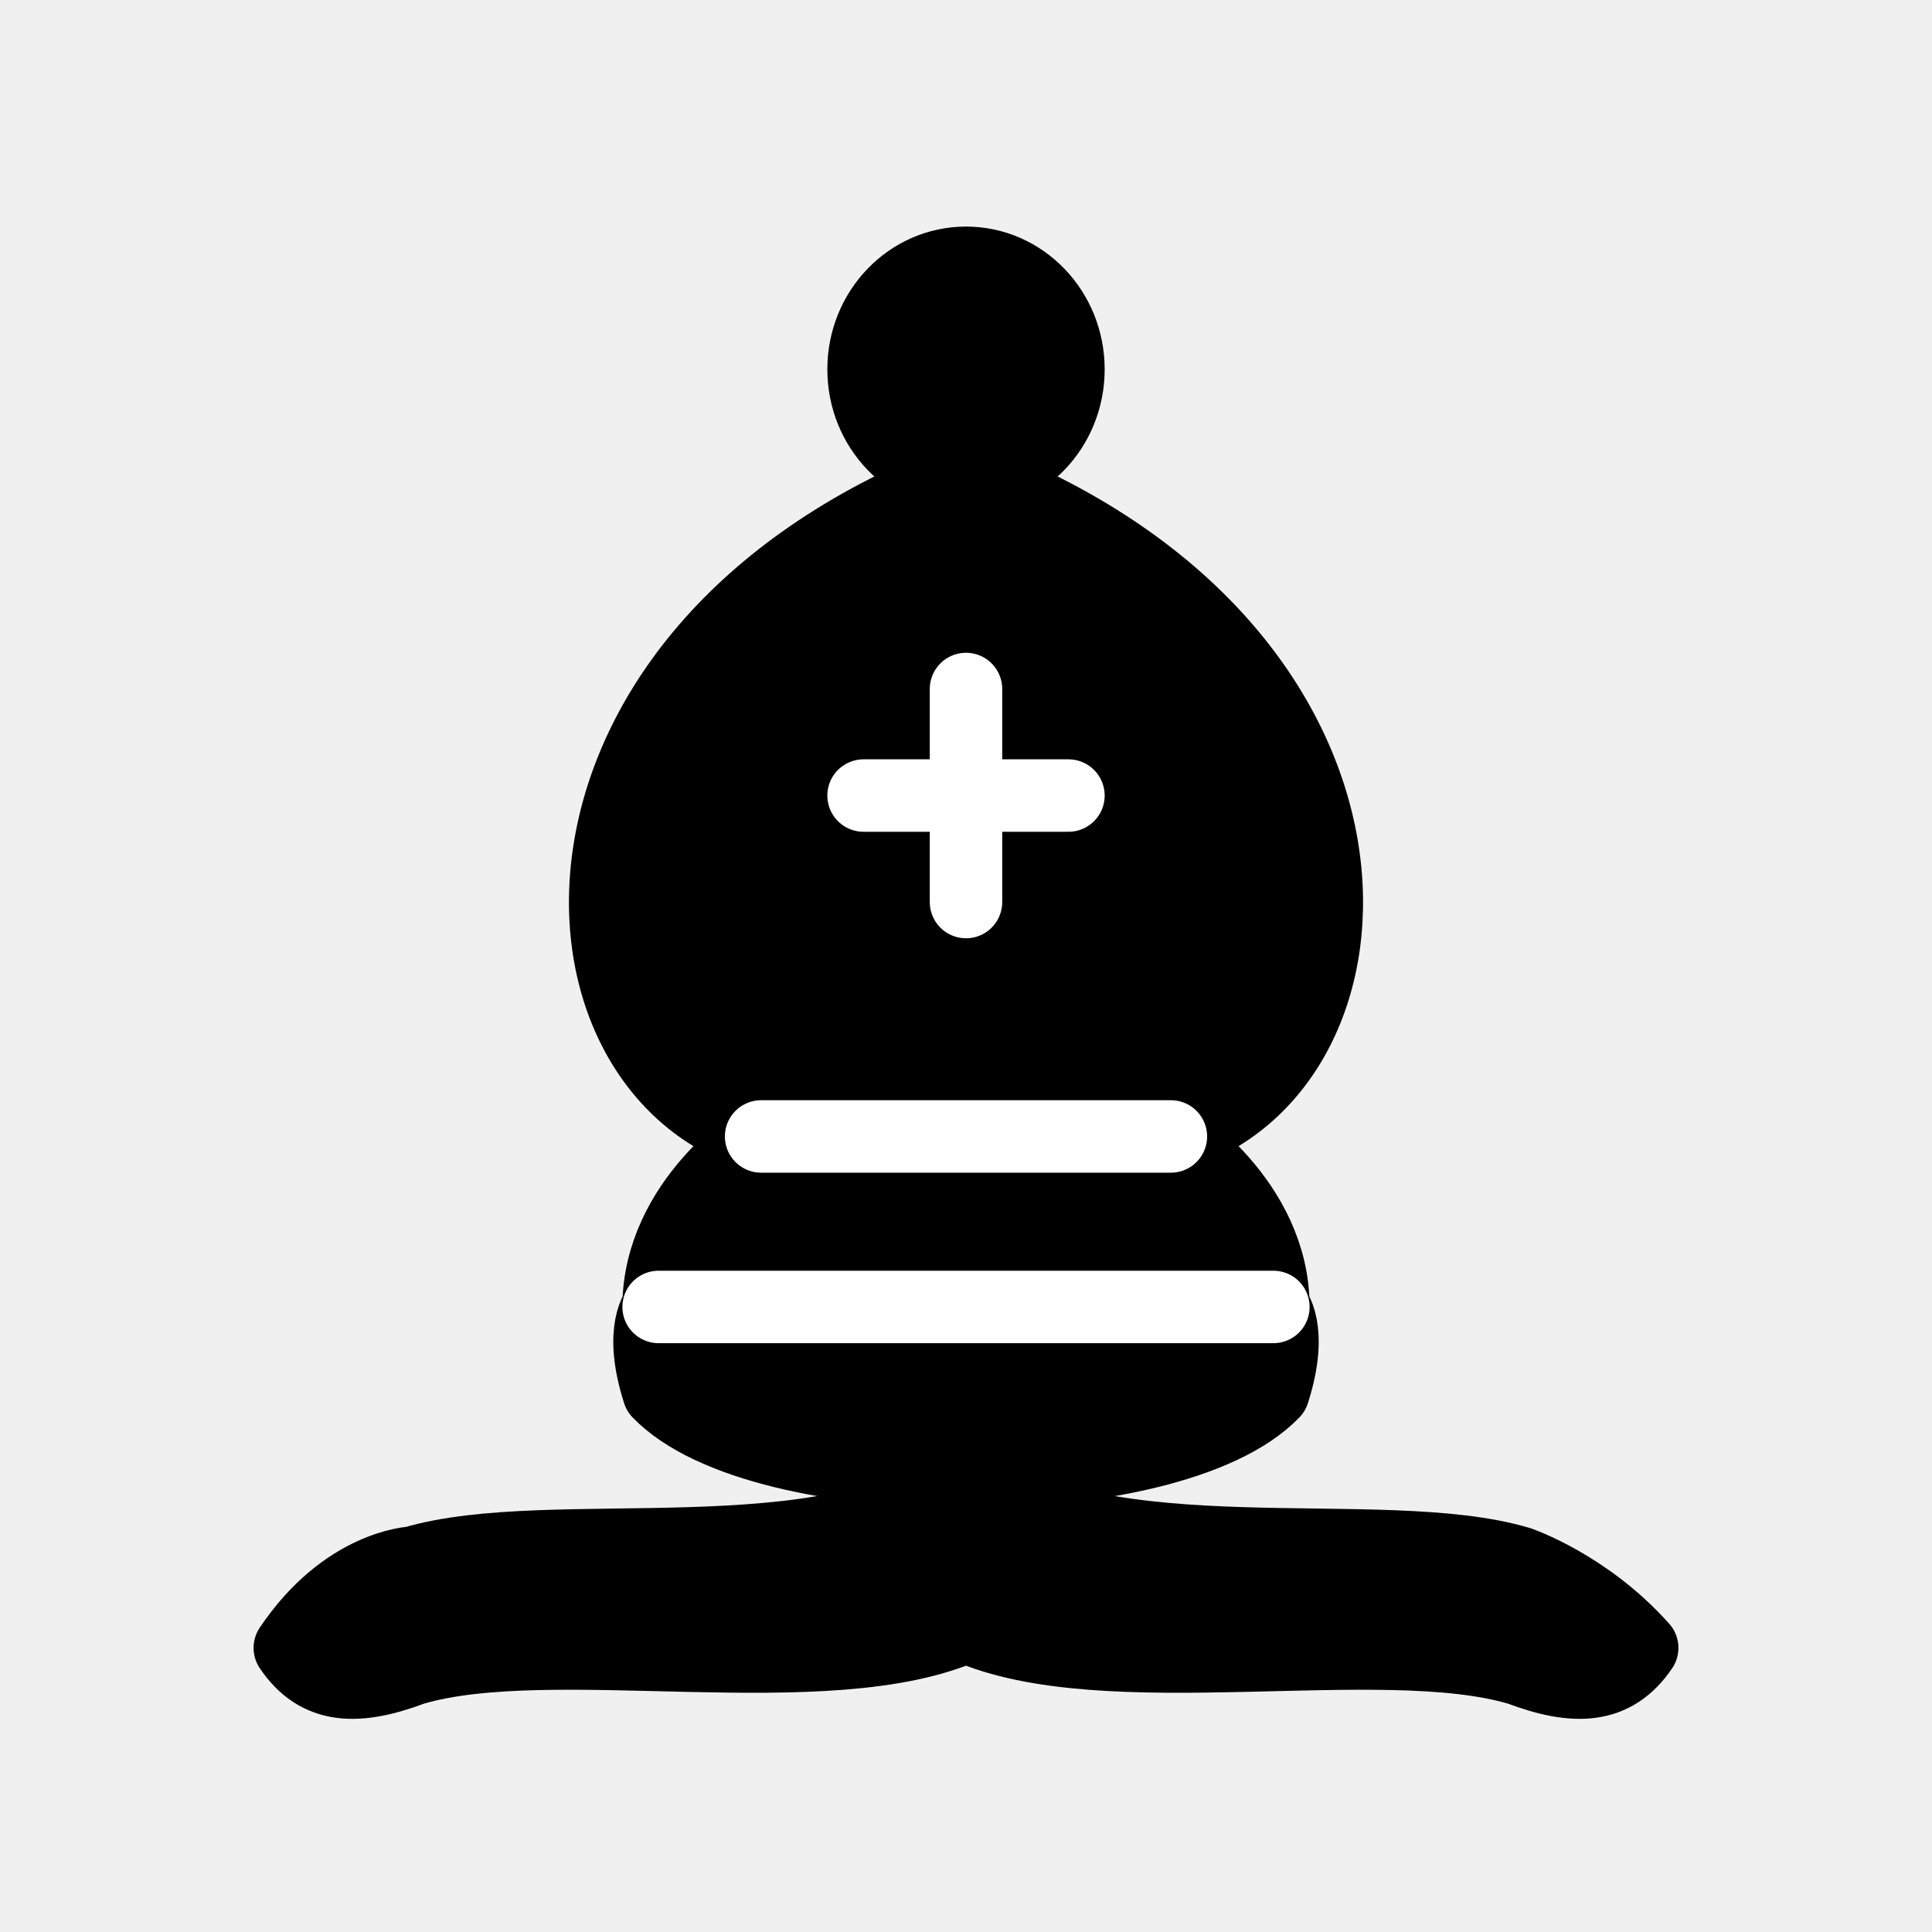
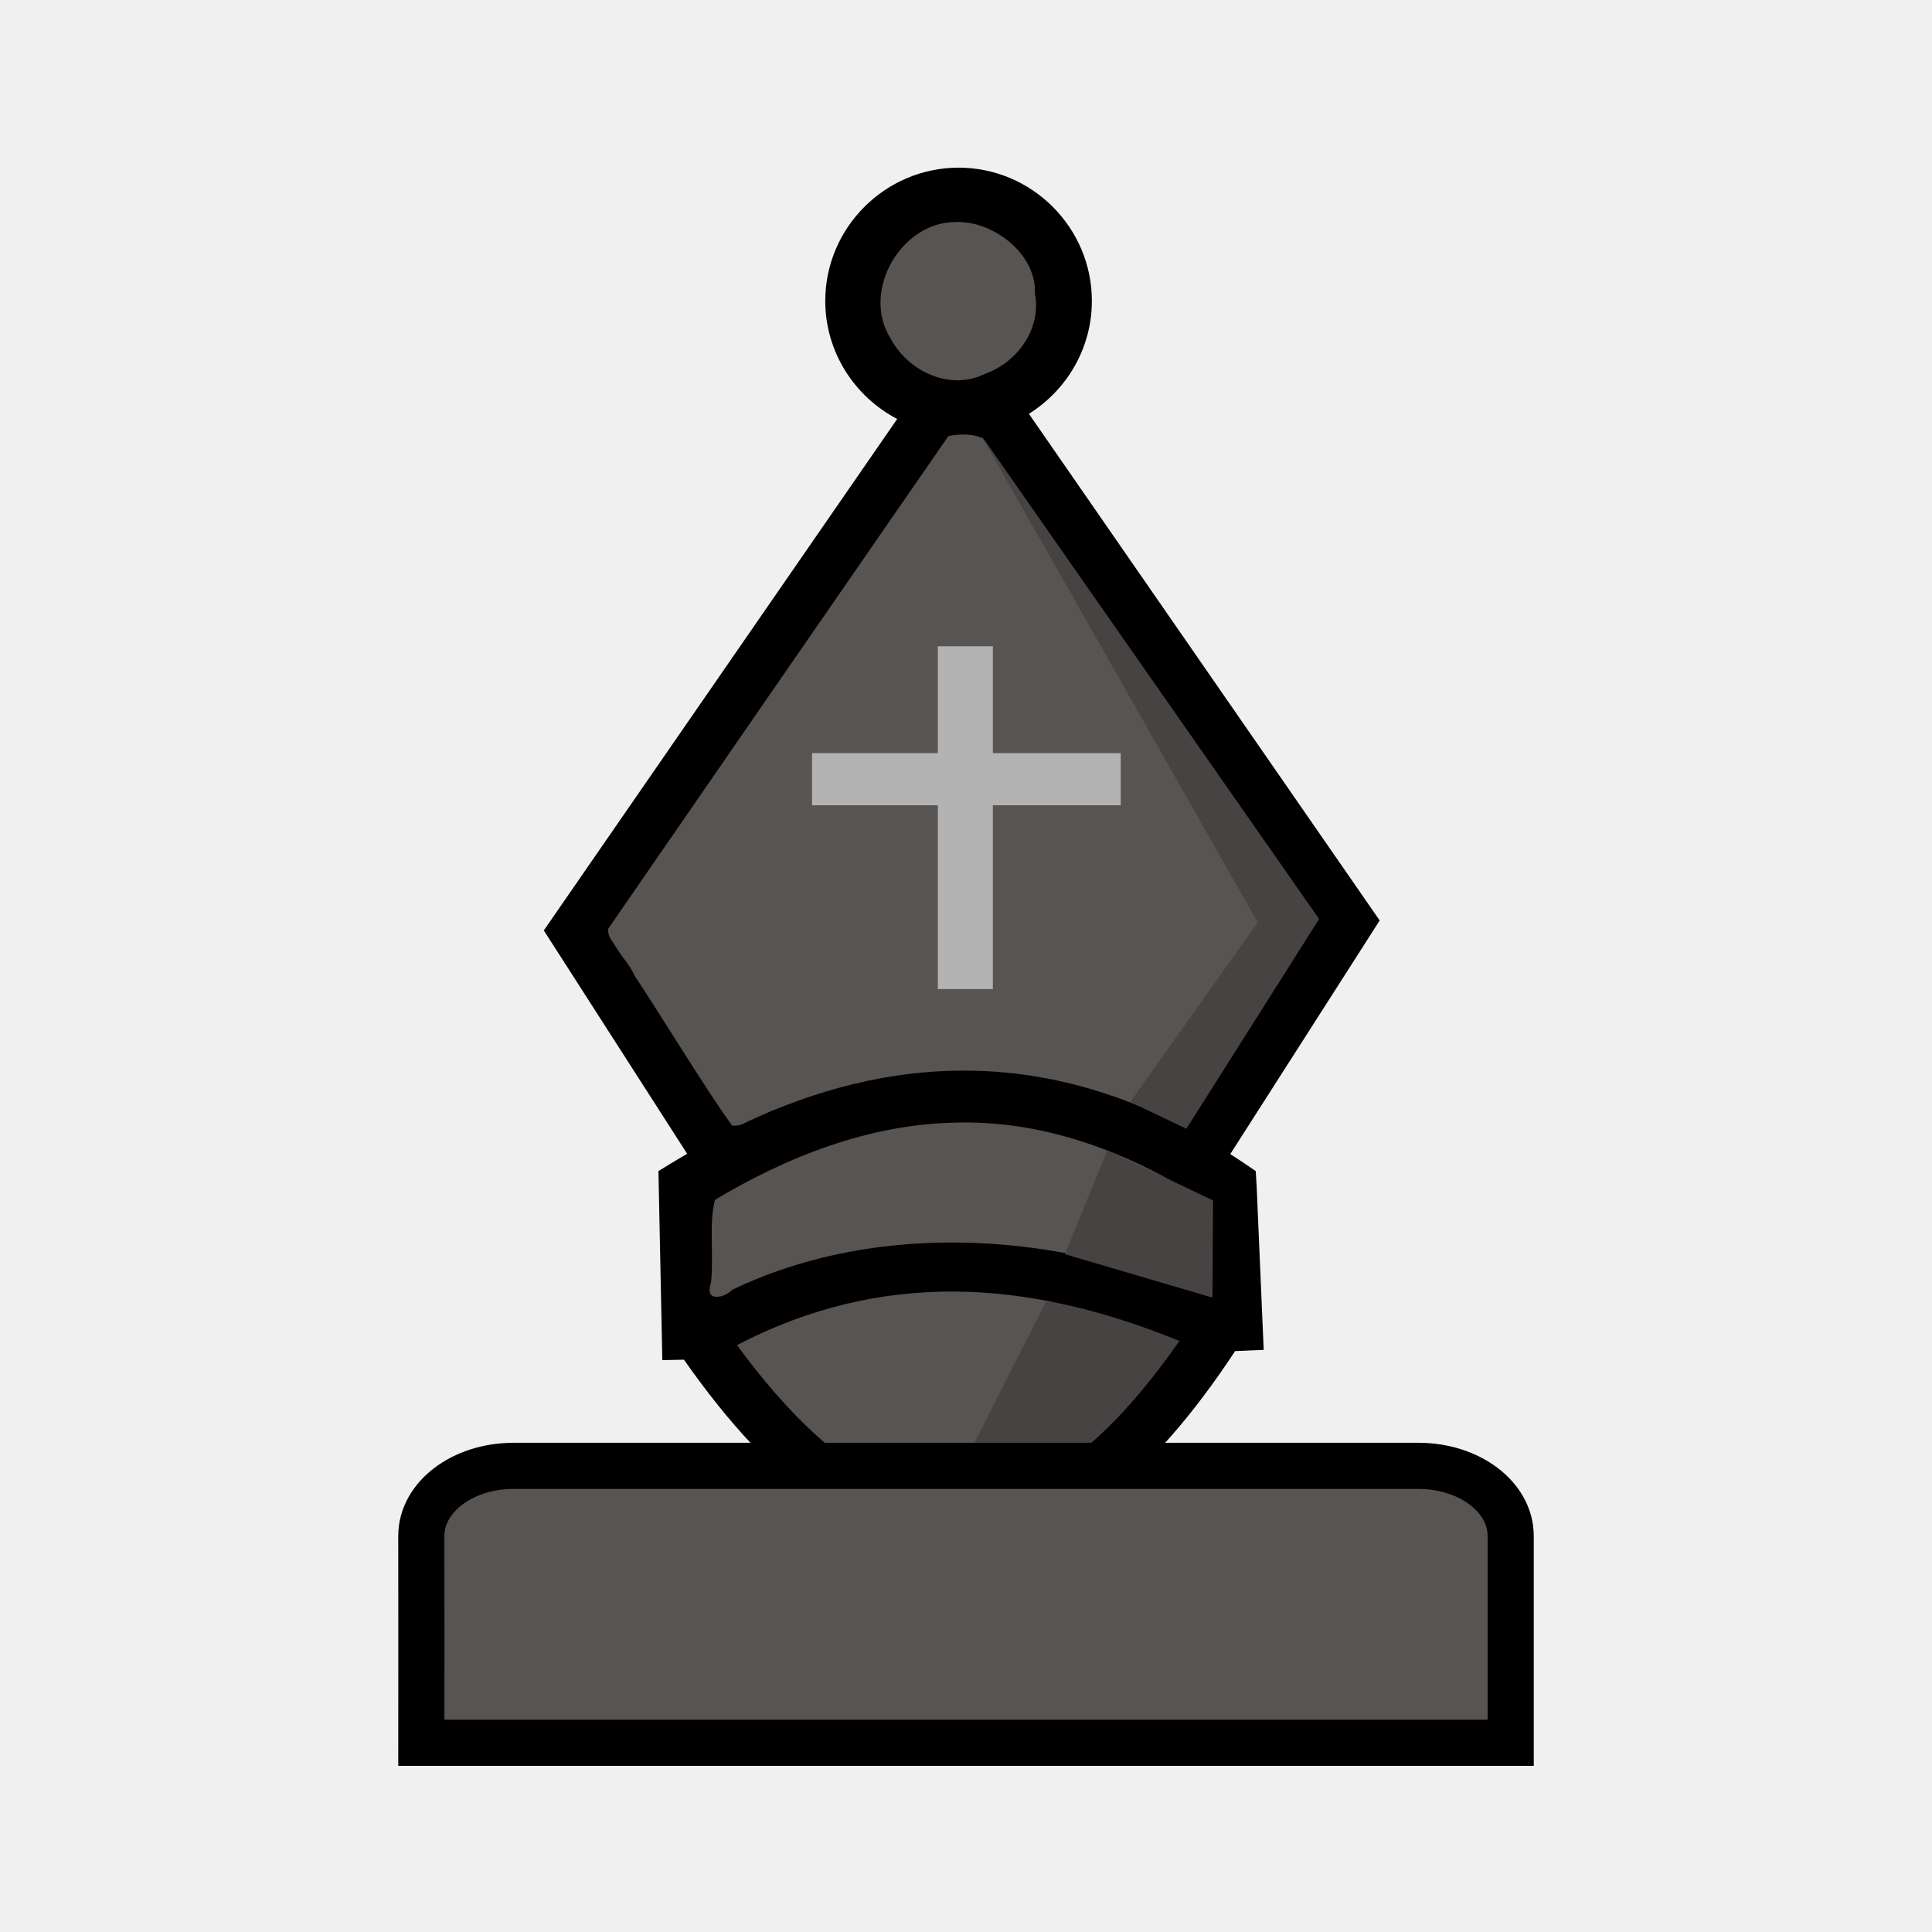
- <svg xmlns="http://www.w3.org/2000/svg" viewBox="0 0 40 40">
-   <g id="bb" stroke-linecap="round" stroke-linejoin="round" transform="translate(6, 5)" stroke-width="1.5">
-     <g id="Group" fill="#000000" stroke="#000000">
-       <path d="M2.545,27.353 C5.422,26.497 11.124,27.732 14,25.588 C16.876,27.732 22.578,26.497 25.455,27.353 C25.455,27.353 26.855,27.829 28,29.118 C27.423,29.974 26.6,29.991 25.455,29.559 C22.578,28.703 16.876,29.965 14,28.676 C11.124,29.965 5.422,28.703 2.545,29.559 C1.397,29.991 0.574,29.974 0,29.118 C1.149,27.406 2.545,27.353 2.545,27.353 Z" id="Shape" />
-       <path d="M7.636,23.824 C9.758,26.029 18.242,26.029 20.364,23.824 C20.788,22.5 20.364,22.059 20.364,22.059 C20.364,19.853 18.242,18.529 18.242,18.529 C22.909,17.206 23.333,8.382 14,4.853 C4.667,8.382 5.091,17.206 9.758,18.529 C9.758,18.529 7.636,19.853 7.636,22.059 C7.636,22.059 7.212,22.5 7.636,23.824 Z" id="Shape" />
-       <path d="M16.121,2.647 C16.121,3.865 15.172,4.853 14,4.853 C12.828,4.853 11.879,3.865 11.879,2.647 C11.879,1.429 12.828,0.441 14,0.441 C15.172,0.441 16.121,1.429 16.121,2.647 Z" id="Shape" />
+ <svg xmlns="http://www.w3.org/2000/svg" clip-rule="evenodd" fill-rule="evenodd" image-rendering="optimizeQuality" shape-rendering="geometricPrecision" text-rendering="geometricPrecision" viewBox="0 0 50 50">
+   <g transform="translate(390.121 -140.344)">
+     <path d="m-365.718 151.444c-2.966 4.278-5.91 8.574-8.868 12.859-.088.532.511.923.702 1.396.871 1.314 1.671 2.697 2.587 3.968.486.13.983-.341 1.474-.458 2.219-.897 4.761-1.193 7.097-.65 1.135.208 2.202.685 3.232 1.161.506-.157.651-.893 1.004-1.283.865-1.401 1.829-2.752 2.578-4.219-.145-.648-.736-1.147-1.057-1.734-2.513-3.658-5.045-7.302-7.57-10.952-.32-.2-.826-.181-1.18-.087z" fill="#575452" stroke="#000" stroke-linecap="square" stroke-width=".424" />
+     <path d="m-365.629 173.546c-1.908-.011-3.802.507-5.484 1.392-.288.192-.033.516.131.693 1.146 1.46 2.48 2.914 4.269 3.56.744.265 1.557.346 2.326.143 1.737-.422 3.071-1.738 4.169-3.079.279-.385.636-.733.836-1.162-.018-.357-.487-.367-.745-.505-1.759-.653-3.617-1.083-5.503-1.042z" fill="#575452" />
+     <path d="m-363.055 174.037-2.596 5.122c2.783.127 4.616-1.87 6.104-4.209-1.158-.338-2.239-.908-3.508-.912z" fill="#464342" fill-rule="evenodd" />
+     <g transform="translate(-1.076376 -52.13282)">
+       <path clip-rule="nonzero" d="m-1378.637 739.871c-7.17 0-13.047 5.863-13.047 13.033 0 5.005 2.869 9.367 7.037 11.549l-34.566 50.029 14.023 21.848c-.528.312-1.06.608-1.584.936l-1.227.752.381 18.494 2.113-.045c8.839 12.62 17.906 19.145 27.318 18.947 9.674-.203 18.463-7.428 26.596-19.787l2.795-.117-.688-15.988-.092-1.504-1.029-.699c-.487-.333-.974-.648-1.461-.961l14.615-22.852-34.31-49.557c3.687-2.308 6.158-6.397 6.158-11.045 0-7.17-5.863-13.033-13.033-13.033zm0 5.066c4.432 0 7.969 3.534 7.969 7.967 0 4.432-3.536 7.969-7.969 7.969s-7.981-3.536-7.981-7.969c0-4.432 3.548-7.967 7.981-7.967zm2.512 20.75-.4.277 32.992 47.646-12.904 20.186c-7.83-4.132-15.577-5.831-23.137-5.58v-.002c-7.265.241-14.353 2.285-21.172 5.674l-12.389-19.301 33.652-48.693c.28.018.559.043.844.043.859 0 1.698-.089 2.512-.25zm-1.728 67.535c7.526.076 15.26 2.454 23.357 7.75l.404 9.4c-8.366-3.507-16.746-5.489-25.02-5.523-7.99-.034-15.881 1.751-23.561 5.719l-.197-9.623c8.223-4.936 16.486-7.808 25.016-7.723zm-1.186 16.582c7.166.045 14.481 1.767 21.996 4.828-7.288 10.49-14.462 15.574-21.25 15.717-6.678.14-14.07-4.441-22.023-15.311 6.987-3.633 14.058-5.28 21.277-5.234z" fill-rule="nonzero" image-rendering="auto" shape-rendering="auto" text-rendering="auto" transform="matrix(.2645833 0 0 .2645833 .529171 1.058333)" />
+       <path d="m-168.836 209.693v.689 2.811h-4.121v1.709h4.121v6.02h1.803v-6.02h4.188v-1.709h-4.188v-3.5z" style="clip-rule:nonzero;fill:#b3b3b3;fill-rule:nonzero;image-rendering:auto;shape-rendering:auto;text-rendering:auto" transform="matrix(.7900311 0 0 .7900311 -231.3882 43.53835)" />
+       <path d="m-638.292 765.261c-2.101-.778-3.833-2.346-4.935-4.468-.868-1.672-.979-2.217-.837-4.122.565-7.603 9.386-10.826 14.636-5.348 4.017 4.191 2.665 11.044-2.684 13.601-1.696.811-4.49.963-6.18.337z" fill="#fff" transform="matrix(.2400706 0 0 .2400706 -211.6495 18.49866)" />
+       <path d="m-375.754 230.413c-1.323 0-2.387.809-2.387 1.814.004 1.794-0 3.736 0 5.353h28.193c-0-1.974 0-3.496 0-5.353 0-1.005-1.065-1.814-2.387-1.814z" fill="#575452" stroke="#000" stroke-linecap="square" stroke-width="1.194" />
    </g>
-     <path d="M9.758,18.529 L18.242,18.529 M7.636,22.059 L20.364,22.059 M14,9.265 L14,13.676 M11.879,11.471 L16.121,11.471" id="Shape" stroke="#FFFFFF" />
+     <path d="m-365.439 169.186c-2.267.051-4.453.914-6.362 2.073-.204.689-.056 1.499-.127 2.233-.213.672.459.793.877.409 2.907-1.383 6.324-1.473 9.424-.713.95.21 1.827.644 2.769.853.476-.224.13-.88.205-1.287-.129-.583.217-1.497-.531-1.732-1.877-1.152-4.03-1.91-6.255-1.836z" fill="#575452" stroke="#000" stroke-linecap="square" stroke-width=".424" />
+     <path d="m-365.376 145.878c-1.595-.01-2.73 1.974-1.88 3.333.506.942 1.702 1.496 2.708 1.004.928-.336 1.602-1.289 1.424-2.292.032-1.133-1.177-2.077-2.252-2.045z" fill="#575452" stroke="#000" stroke-linecap="square" stroke-width=".424" />
+     <g fill="#464342" fill-rule="evenodd">
+       <path d="m-364.742 151.588 7.172 12.628-3.299 4.645 1.451.696 3.436-5.429z" />
+       <path d="m-361.464 170.116-1.099 2.686 3.82 1.124.017-2.514c-.965-.46-1.992-.954-2.737-1.297z" />
+     </g>
  </g>
</svg>
